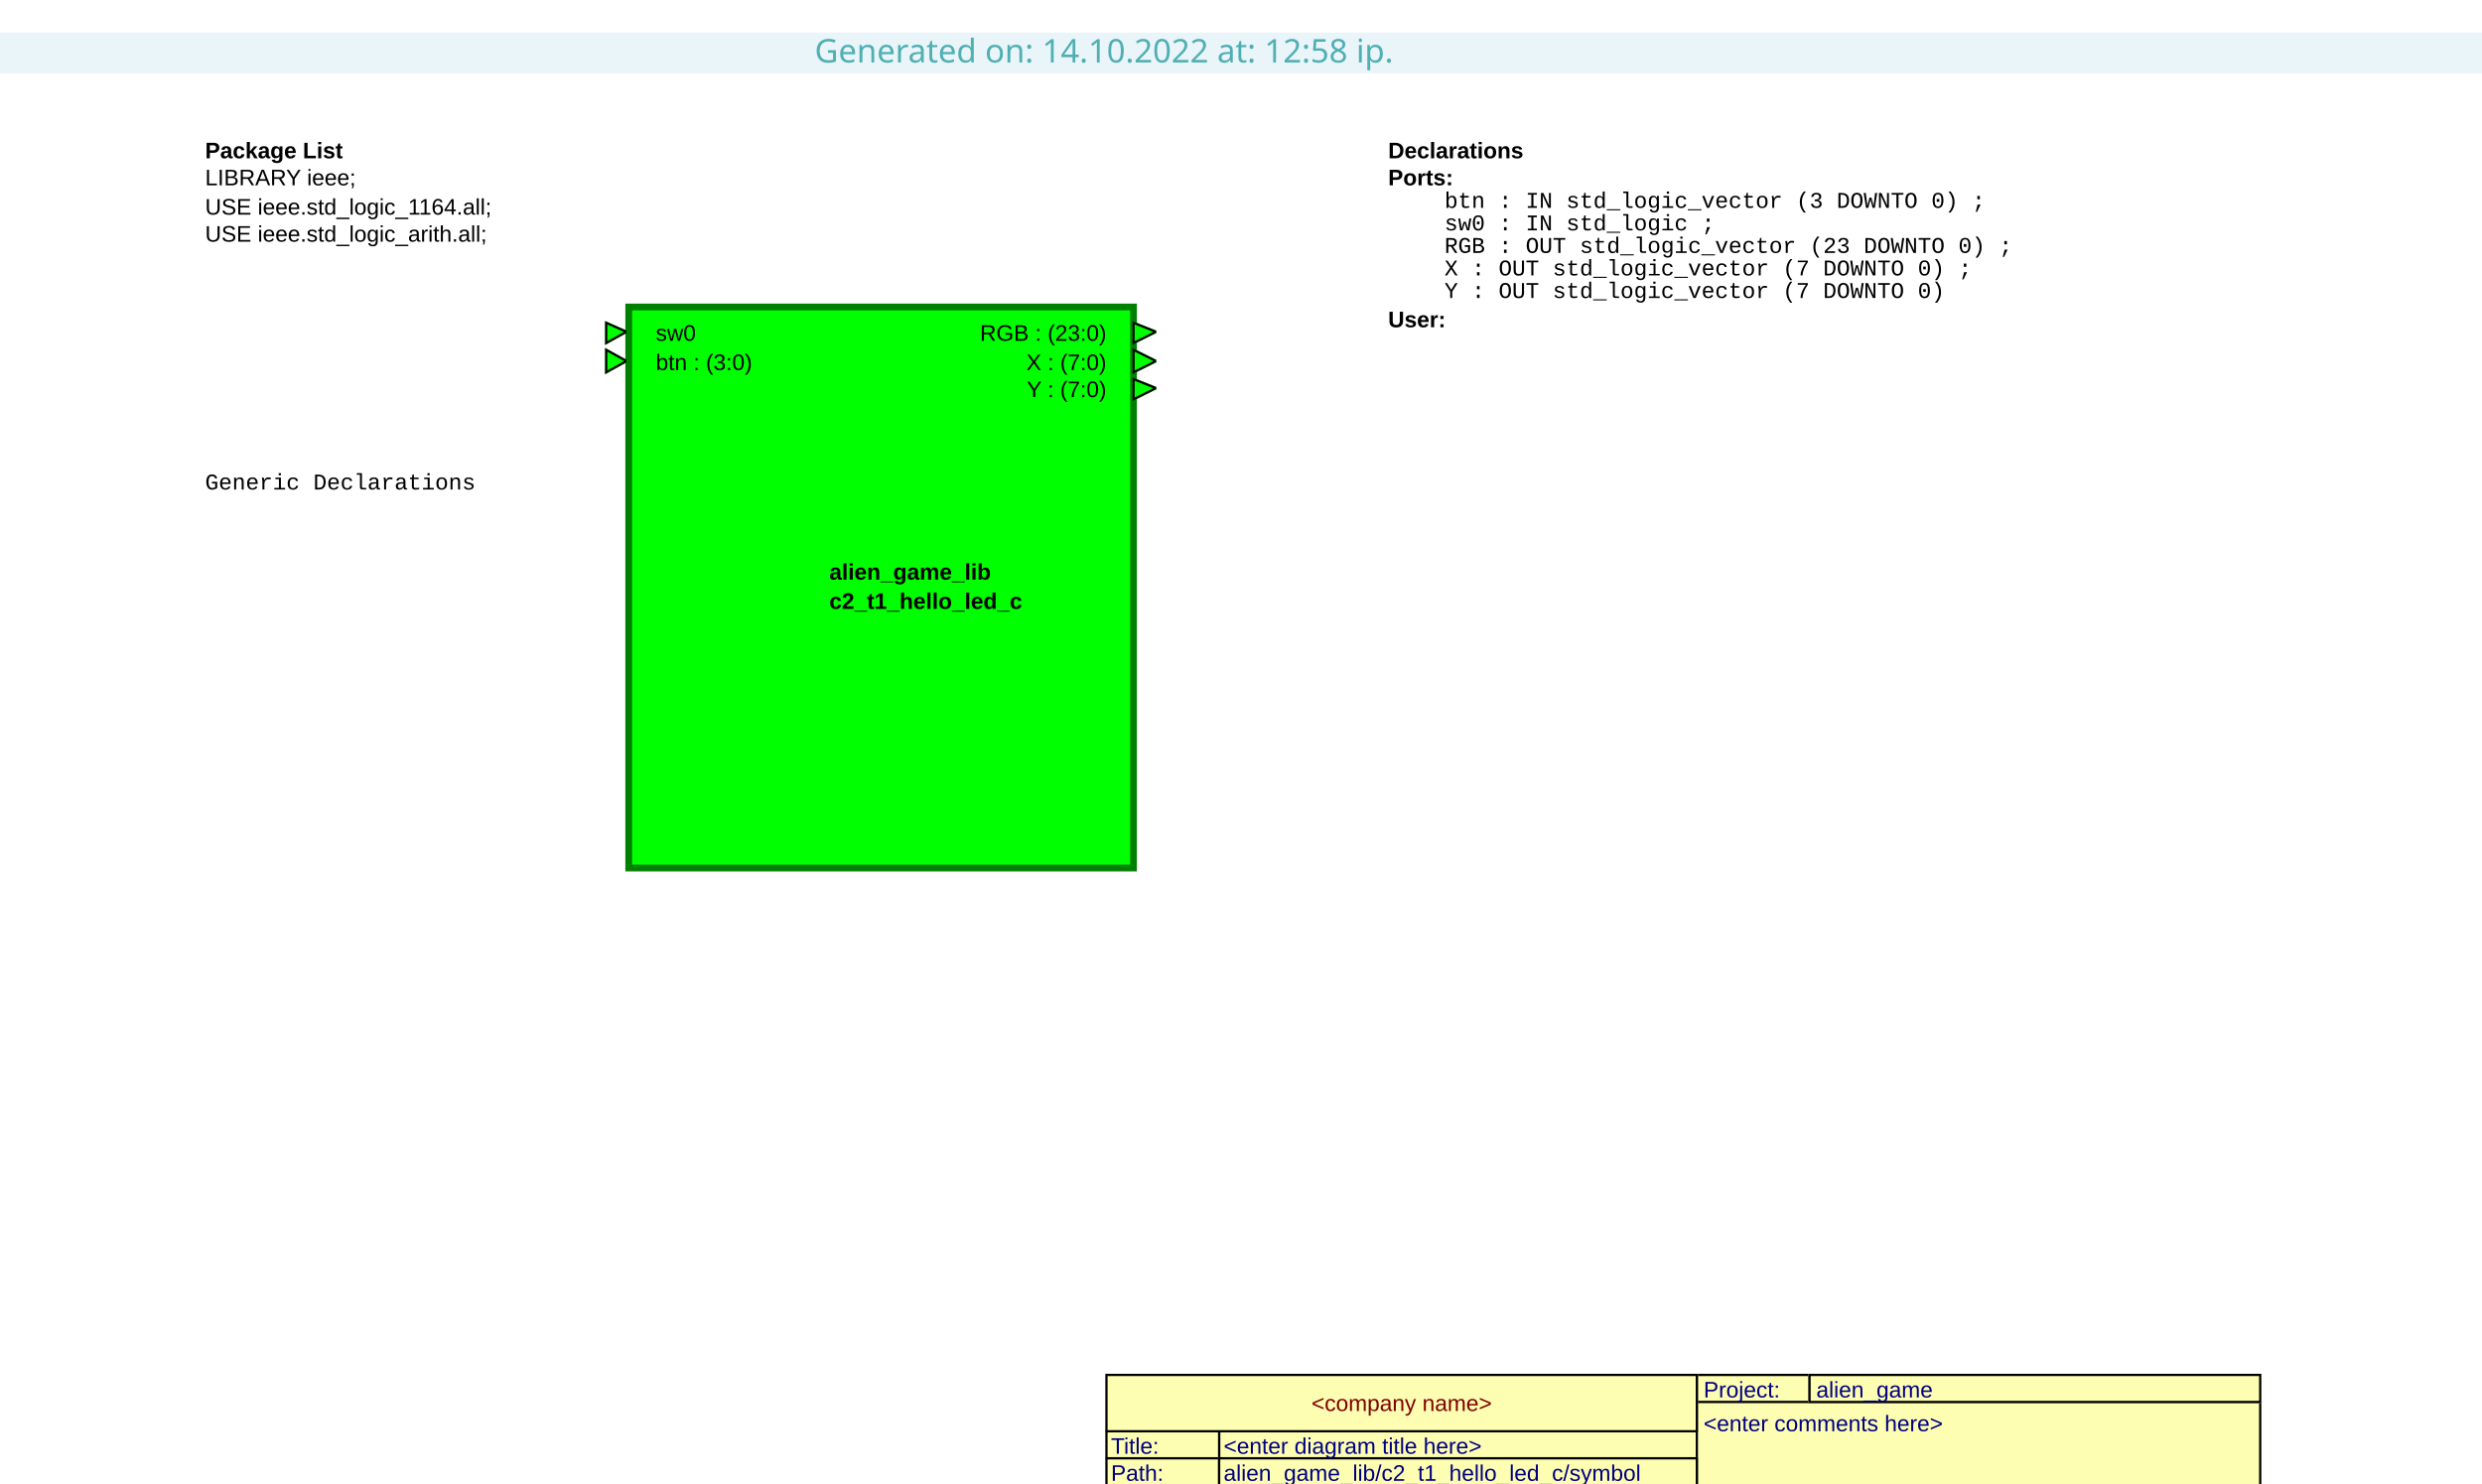
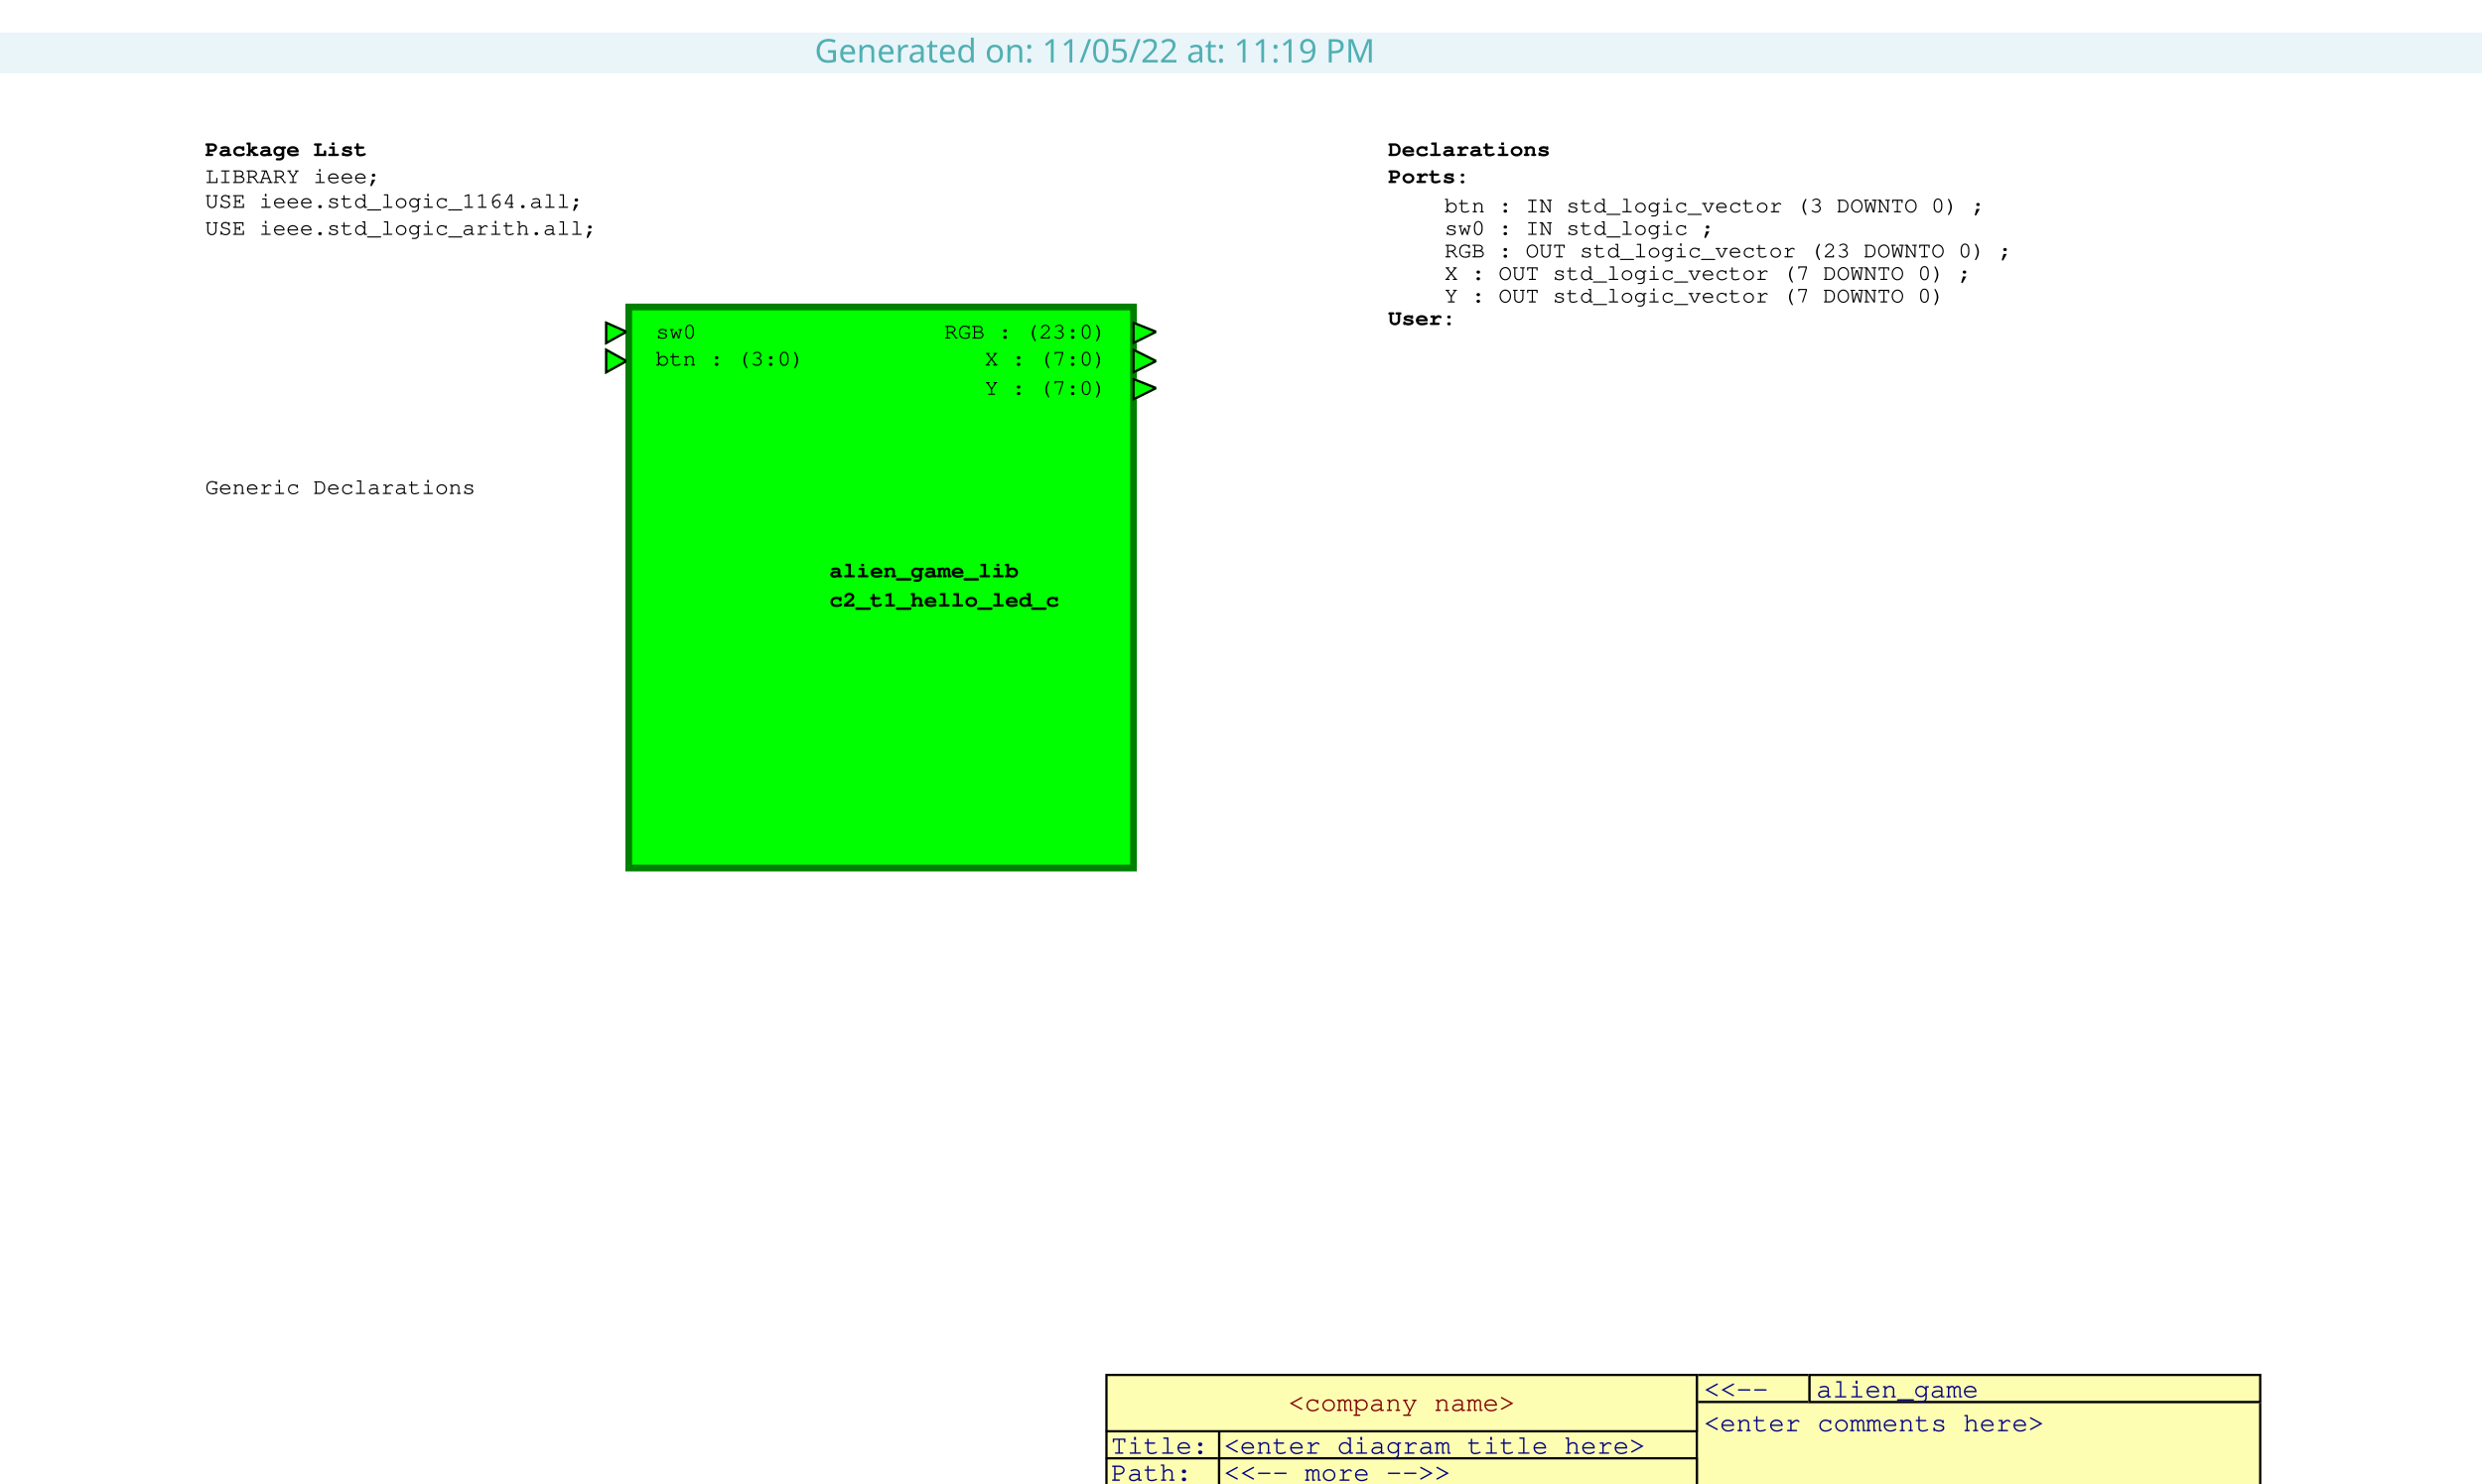
<svg xmlns="http://www.w3.org/2000/svg" version="1.1">
  <g id="viewport" transform="translate(0,-100)">
    <defs>
      <style type="text/css">
.allText {font-family:Sans-Serif;fill:darkcyan;}
.subTitleText {font-size:20;font-weight:bold;}
.normalText {font-size:15;}
.smallText {font-size:12;}
.boldText {font-weight:bold;}
.rightText {text-anchor:end;}
.centerText {text-anchor:middle;}
.dragRect {fill:darkcyan;stroke:none;opacity:0.4;}
</style>
      <symbol id="upArrow" overflow="visible" style="stroke:darkcyan;fill:darkcyan;stroke-width:1;" pointer-events="none">
        <polygon points="5,0 10,5 0,5 5,0" />
      </symbol>
      <symbol id="leftArrow" overflow="visible" style="stroke:darkcyan;fill:darkcyan;stroke-width:1;" pointer-events="none">
        <polygon points="0,5 5,0 5,10 0,5" />
      </symbol>
      <symbol id="rightArrow" overflow="visible" style="stroke:darkcyan;fill:darkcyan;stroke-width:1;" pointer-events="none">
        <polygon points="5,0 10,5 5,10 5,0" />
      </symbol>
      <symbol id="downArrow" overflow="visible" style="stroke:darkcyan;fill:darkcyan;stroke-width:1;" pointer-events="none">
        <polygon points="0,0 5,5 10,0 0,0" />
      </symbol>
    </defs>
    <svg id="mainMap" x="0" y="150" viewBox="0 0 917 617" width="912" height="512">
      <clipPath id="SVG_Clip">
        <rect x="0" y="0" width="917" height="617" />
      </clipPath>
      <g id="hds_models" style="clip-path:url(#SVG_Clip)">
        <rect id="r0" stroke="rgb(0,255,0)" fill="rgb(0,255,0)" stroke-width="1px" stroke-dasharray="" y="76px" x="188px" width="224px" height="249px" rx="0" ry="0" />
        <rect id="r0" stroke="rgb(0,128,0)" fill="none" stroke-width="3px" stroke-dasharray="" y="76px" x="188px" width="224px" height="249px" rx="0" ry="0" />
        <rect id="r0" stroke="rgb(254,254,179)" fill="rgb(254,254,179)" stroke-width="1px" stroke-dasharray="" y="600px" x="450px" width="212px" height="12px" rx="0" ry="0" />
        <rect id="r0" stroke="rgb(0,0,0)" fill="none" stroke-width="1px" stroke-dasharray="" y="600px" x="450px" width="212px" height="12px" rx="0" ry="0" />
        <rect id="r0" stroke="rgb(254,254,179)" fill="rgb(254,254,179)" stroke-width="1px" stroke-dasharray="" y="550px" x="662px" width="50px" height="12px" rx="0" ry="0" />
        <rect id="r0" stroke="rgb(0,0,0)" fill="none" stroke-width="1px" stroke-dasharray="" y="550px" x="662px" width="50px" height="12px" rx="0" ry="0" />
        <rect id="r0" stroke="rgb(254,254,179)" fill="rgb(254,254,179)" stroke-width="1px" stroke-dasharray="" y="575px" x="450px" width="212px" height="12px" rx="0" ry="0" />
        <rect id="r0" stroke="rgb(0,0,0)" fill="none" stroke-width="1px" stroke-dasharray="" y="575px" x="450px" width="212px" height="12px" rx="0" ry="0" />
        <rect id="r0" stroke="rgb(254,254,179)" fill="rgb(254,254,179)" stroke-width="1px" stroke-dasharray="" y="575px" x="400px" width="50px" height="12px" rx="0" ry="0" />
        <rect id="r0" stroke="rgb(0,0,0)" fill="none" stroke-width="1px" stroke-dasharray="" y="575px" x="400px" width="50px" height="12px" rx="0" ry="0" />
        <rect id="r0" stroke="rgb(254,254,179)" fill="rgb(254,254,179)" stroke-width="1px" stroke-dasharray="" y="562px" x="662px" width="250px" height="50px" rx="0" ry="0" />
        <rect id="r0" stroke="rgb(0,0,0)" fill="none" stroke-width="1px" stroke-dasharray="" y="562px" x="662px" width="250px" height="50px" rx="0" ry="0" />
        <rect id="r0" stroke="rgb(254,254,179)" fill="rgb(254,254,179)" stroke-width="1px" stroke-dasharray="" y="550px" x="712px" width="200px" height="12px" rx="0" ry="0" />
        <rect id="r0" stroke="rgb(0,0,0)" fill="none" stroke-width="1px" stroke-dasharray="" y="550px" x="712px" width="200px" height="12px" rx="0" ry="0" />
        <rect id="r0" stroke="rgb(254,254,179)" fill="rgb(254,254,179)" stroke-width="1px" stroke-dasharray="" y="550px" x="400px" width="262px" height="25px" rx="0" ry="0" />
        <rect id="r0" stroke="rgb(0,0,0)" fill="none" stroke-width="1px" stroke-dasharray="" y="550px" x="400px" width="262px" height="25px" rx="0" ry="0" />
        <rect id="r0" stroke="rgb(254,254,179)" fill="rgb(254,254,179)" stroke-width="1px" stroke-dasharray="" y="587px" x="400px" width="50px" height="13px" rx="0" ry="0" />
        <rect id="r0" stroke="rgb(0,0,0)" fill="none" stroke-width="1px" stroke-dasharray="" y="587px" x="400px" width="50px" height="13px" rx="0" ry="0" />
        <rect id="r0" stroke="rgb(254,254,179)" fill="rgb(254,254,179)" stroke-width="1px" stroke-dasharray="" y="600px" x="400px" width="50px" height="12px" rx="0" ry="0" />
        <rect id="r0" stroke="rgb(0,0,0)" fill="none" stroke-width="1px" stroke-dasharray="" y="600px" x="400px" width="50px" height="12px" rx="0" ry="0" />
        <rect id="r0" stroke="rgb(254,254,179)" fill="rgb(254,254,179)" stroke-width="1px" stroke-dasharray="" y="587px" x="450px" width="212px" height="13px" rx="0" ry="0" />
        <rect id="r0" stroke="rgb(0,0,0)" fill="none" stroke-width="1px" stroke-dasharray="" y="587px" x="450px" width="212px" height="13px" rx="0" ry="0" />
        <polyline id="r0" stroke="rgb(0,255,0)" fill="rgb(0,255,0)" stroke-width="1px" stroke-dasharray="" points="187, 87,178, 92,178, 83,187, 87" />
        <polyline id="r0" stroke="rgb(0,0,0)" fill="none" stroke-width="1px" stroke-dasharray="" points="187, 87,178, 92,178, 83,187, 87" />
        <polyline id="r0" stroke="rgb(0,255,0)" fill="rgb(0,255,0)" stroke-width="1px" stroke-dasharray="" points="187, 100,178, 105,178, 95,187, 100" />
        <polyline id="r0" stroke="rgb(0,0,0)" fill="none" stroke-width="1px" stroke-dasharray="" points="187, 100,178, 105,178, 95,187, 100" />
        <polyline id="r0" stroke="rgb(0,255,0)" fill="rgb(0,255,0)" stroke-width="1px" stroke-dasharray="" points="422, 87,412, 92,412, 83,422, 87" />
        <polyline id="r0" stroke="rgb(0,0,0)" fill="none" stroke-width="1px" stroke-dasharray="" points="422, 87,412, 92,412, 83,422, 87" />
        <polyline id="r0" stroke="rgb(0,255,0)" fill="rgb(0,255,0)" stroke-width="1px" stroke-dasharray="" points="422, 100,412, 105,412, 95,422, 100" />
        <polyline id="r0" stroke="rgb(0,0,0)" fill="none" stroke-width="1px" stroke-dasharray="" points="422, 100,412, 105,412, 95,422, 100" />
        <polyline id="r0" stroke="rgb(0,255,0)" fill="rgb(0,255,0)" stroke-width="1px" stroke-dasharray="" points="422, 112,412, 117,412, 108,422, 112" />
        <polyline id="r0" stroke="rgb(0,0,0)" fill="none" stroke-width="1px" stroke-dasharray="" points="422, 112,412, 117,412, 108,422, 112" />
-         <text x="0" y="10" font-family="arial" fill="rgb(0,0,0)" font-weight="800" font-size="10" text-anchor="start">Package List</text>
-         <text x="0" y="22" font-family="arial" fill="rgb(0,0,0)" font-size="10" text-anchor="start">LIBRARY ieee;</text>
-         <text x="0" y="35" font-family="arial" fill="rgb(0,0,0)" font-size="10" text-anchor="start">USE ieee.std_logic_1164.all;</text>
-         <text x="0" y="47" font-family="arial" fill="rgb(0,0,0)" font-size="10" text-anchor="start">USE ieee.std_logic_arith.all;</text>
-         <text x="525" y="10" font-family="arial" fill="rgb(0,0,0)" font-weight="800" font-size="10" text-anchor="start">Declarations</text>
-         <text x="525" y="22" font-family="arial" fill="rgb(0,0,0)" font-weight="800" font-size="10" text-anchor="start">Ports:</text>
-         <text x="525" y="85" font-family="arial" fill="rgb(0,0,0)" font-weight="800" font-size="10" text-anchor="start">User:</text>
-         <text x="277" y="197" font-family="arial" fill="rgb(0,0,0)" font-weight="800" font-size="10" text-anchor="start">alien_game_lib</text>
-         <text x="277" y="210" font-family="arial" fill="rgb(0,0,0)" font-weight="800" font-size="10" text-anchor="start">c2_t1_hello_led_c</text>
-         <text x="0" y="157" font-family="Courier New" fill="rgb(0,0,0)" font-size="10" text-anchor="start">Generic Declarations</text>
-         <text x="200" y="91" font-family="arial" fill="rgb(0,0,0)" font-size="10" text-anchor="start">sw0</text>
-         <text x="550" y="42" font-family="Courier New" fill="rgb(0,0,0)" font-size="10" text-anchor="start">sw0 : IN     std_logic  ;</text>
-         <text x="200" y="104" font-family="arial" fill="rgb(0,0,0)" font-size="10" text-anchor="start">btn : (3:0)</text>
-         <text x="550" y="32" font-family="Courier New" fill="rgb(0,0,0)" font-size="10" text-anchor="start">btn : IN     std_logic_vector (3 DOWNTO 0) ;</text>
-         <text x="400" y="91" font-family="arial" fill="rgb(0,0,0)" font-size="10" text-anchor="end">RGB : (23:0)</text>
-         <text x="550" y="52" font-family="Courier New" fill="rgb(0,0,0)" font-size="10" text-anchor="start">RGB : OUT    std_logic_vector (23 DOWNTO 0) ;</text>
-         <text x="400" y="104" font-family="arial" fill="rgb(0,0,0)" font-size="10" text-anchor="end">X : (7:0)</text>
-         <text x="550" y="62" font-family="Courier New" fill="rgb(0,0,0)" font-size="10" text-anchor="start">X   : OUT    std_logic_vector (7 DOWNTO 0) ;</text>
-         <text x="400" y="116" font-family="arial" fill="rgb(0,0,0)" font-size="10" text-anchor="end">Y : (7:0)</text>
-         <text x="550" y="72" font-family="Courier New" fill="rgb(0,0,0)" font-size="10" text-anchor="start">Y   : OUT    std_logic_vector (7 DOWNTO 0)</text>
-         <text x="452" y="610" font-family="Arial" fill="rgb(0,0,128)" font-size="10" text-anchor="start">by mqange on 07 loka 2022</text>
-         <text x="665" y="560" font-family="Arial" fill="rgb(0,0,128)" font-size="10" text-anchor="start">Project:</text>
-         <text x="452" y="585" font-family="Arial" fill="rgb(0,0,128)" font-size="10" text-anchor="start">&lt;enter diagram title here&gt;</text>
-         <text x="402" y="585" font-family="Arial" fill="rgb(0,0,128)" font-size="10" text-anchor="start">Title:</text>
-         <text x="665" y="575" font-family="Arial" fill="rgb(0,0,128)" font-size="10" text-anchor="start">&lt;enter comments here&gt;</text>
-         <text x="715" y="560" font-family="Arial" fill="rgb(0,0,128)" font-size="10" text-anchor="start">alien_game</text>
-         <text x="531" y="566" font-family="Arial" fill="rgb(127,0,0)" font-size="10" text-anchor="middle">&lt;company name&gt;</text>
-         <text x="402" y="597" font-family="Arial" fill="rgb(0,0,128)" font-size="10" text-anchor="start">Path:</text>
-         <text x="402" y="610" font-family="Arial" fill="rgb(0,0,128)" font-size="10" text-anchor="start">Edited:</text>
-         <text x="452" y="597" font-family="Arial" fill="rgb(0,0,128)" font-size="10" text-anchor="start">alien_game_lib/c2_t1_hello_led_c/symbol</text>
+         <text x="0" y="9" font-family="courier" fill="rgb(0,0,0)" font-weight="800" font-size="10" text-anchor="start">Package List</text>
+         <text x="0" y="21" font-family="courier" fill="rgb(0,0,0)" font-size="10" text-anchor="start">LIBRARY ieee;</text>
+         <text x="0" y="32" font-family="courier" fill="rgb(0,0,0)" font-size="10" text-anchor="start">USE ieee.std_logic_1164.all;</text>
+         <text x="0" y="44" font-family="courier" fill="rgb(0,0,0)" font-size="10" text-anchor="start">USE ieee.std_logic_arith.all;</text>
+         <text x="525" y="9" font-family="courier" fill="rgb(0,0,0)" font-weight="800" font-size="10" text-anchor="start">Declarations</text>
+         <text x="525" y="21" font-family="courier" fill="rgb(0,0,0)" font-weight="800" font-size="10" text-anchor="start">Ports:</text>
+         <text x="525" y="84" font-family="courier" fill="rgb(0,0,0)" font-weight="800" font-size="10" text-anchor="start">User:</text>
+         <text x="277" y="196" font-family="courier" fill="rgb(0,0,0)" font-weight="800" font-size="10" text-anchor="start">alien_game_lib</text>
+         <text x="277" y="209" font-family="courier" fill="rgb(0,0,0)" font-weight="800" font-size="10" text-anchor="start">c2_t1_hello_led_c</text>
+         <text x="0" y="159" font-family="courier" fill="rgb(0,0,0)" font-size="10" text-anchor="start">Generic Declarations</text>
+         <text x="200" y="90" font-family="courier" fill="rgb(0,0,0)" font-size="10" text-anchor="start">sw0</text>
+         <text x="550" y="44" font-family="courier" fill="rgb(0,0,0)" font-size="10" text-anchor="start">sw0 : IN     std_logic  ;</text>
+         <text x="200" y="102" font-family="courier" fill="rgb(0,0,0)" font-size="10" text-anchor="start">btn : (3:0)</text>
+         <text x="550" y="34" font-family="courier" fill="rgb(0,0,0)" font-size="10" text-anchor="start">btn : IN     std_logic_vector (3 DOWNTO 0) ;</text>
+         <text x="400" y="90" font-family="courier" fill="rgb(0,0,0)" font-size="10" text-anchor="end">RGB : (23:0)</text>
+         <text x="550" y="54" font-family="courier" fill="rgb(0,0,0)" font-size="10" text-anchor="start">RGB : OUT    std_logic_vector (23 DOWNTO 0) ;</text>
+         <text x="400" y="102" font-family="courier" fill="rgb(0,0,0)" font-size="10" text-anchor="end">X : (7:0)</text>
+         <text x="550" y="64" font-family="courier" fill="rgb(0,0,0)" font-size="10" text-anchor="start">X   : OUT    std_logic_vector (7 DOWNTO 0) ;</text>
+         <text x="400" y="115" font-family="courier" fill="rgb(0,0,0)" font-size="10" text-anchor="end">Y : (7:0)</text>
+         <text x="550" y="74" font-family="courier" fill="rgb(0,0,0)" font-size="10" text-anchor="start">Y   : OUT    std_logic_vector (7 DOWNTO 0)</text>
+         <text x="452" y="610" font-family="courier" fill="rgb(0,0,127)" font-size="12" text-anchor="start">by mqange on 07 loka 2022</text>
+         <text x="665" y="560" font-family="courier" fill="rgb(0,0,127)" font-size="12" text-anchor="start">  &lt;&lt;--</text>
+         <text x="452" y="585" font-family="courier" fill="rgb(0,0,127)" font-size="12" text-anchor="start">&lt;enter diagram title here&gt;</text>
+         <text x="402" y="585" font-family="courier" fill="rgb(0,0,127)" font-size="12" text-anchor="start">Title:</text>
+         <text x="665" y="575" font-family="courier" fill="rgb(0,0,127)" font-size="12" text-anchor="start">&lt;enter comments here&gt;</text>
+         <text x="715" y="560" font-family="courier" fill="rgb(0,0,127)" font-size="12" text-anchor="start">alien_game</text>
+         <text x="531" y="566" font-family="courier" fill="rgb(127,0,0)" font-size="12" text-anchor="middle">&lt;company name&gt;</text>
+         <text x="402" y="597" font-family="courier" fill="rgb(0,0,127)" font-size="12" text-anchor="start">Path:</text>
+         <text x="402" y="610" font-family="courier" fill="rgb(0,0,127)" font-size="12" text-anchor="start">  &lt;&lt;--</text>
+         <text x="452" y="597" font-family="courier" fill="rgb(0,0,127)" font-size="12" text-anchor="start">  &lt;&lt;-- more --&gt;&gt;</text>
      </g>
    </svg>
    <g id="titlebox">
      <g id="genTime" class="allText normalText">
-         <text class="allText smallText" x="300" y="123">Generated on: 14.10.2022 at: 12:58 ip.</text>
+         <text class="allText smallText" x="300" y="123">Generated on: 11/05/22 at: 11:19 PM</text>
      </g>
      <rect stroke="none" fill="rgb(200,230,240)" opacity="0.4" y="112" x="0" width="914" height="15" />
    </g>
  </g>
</svg>
